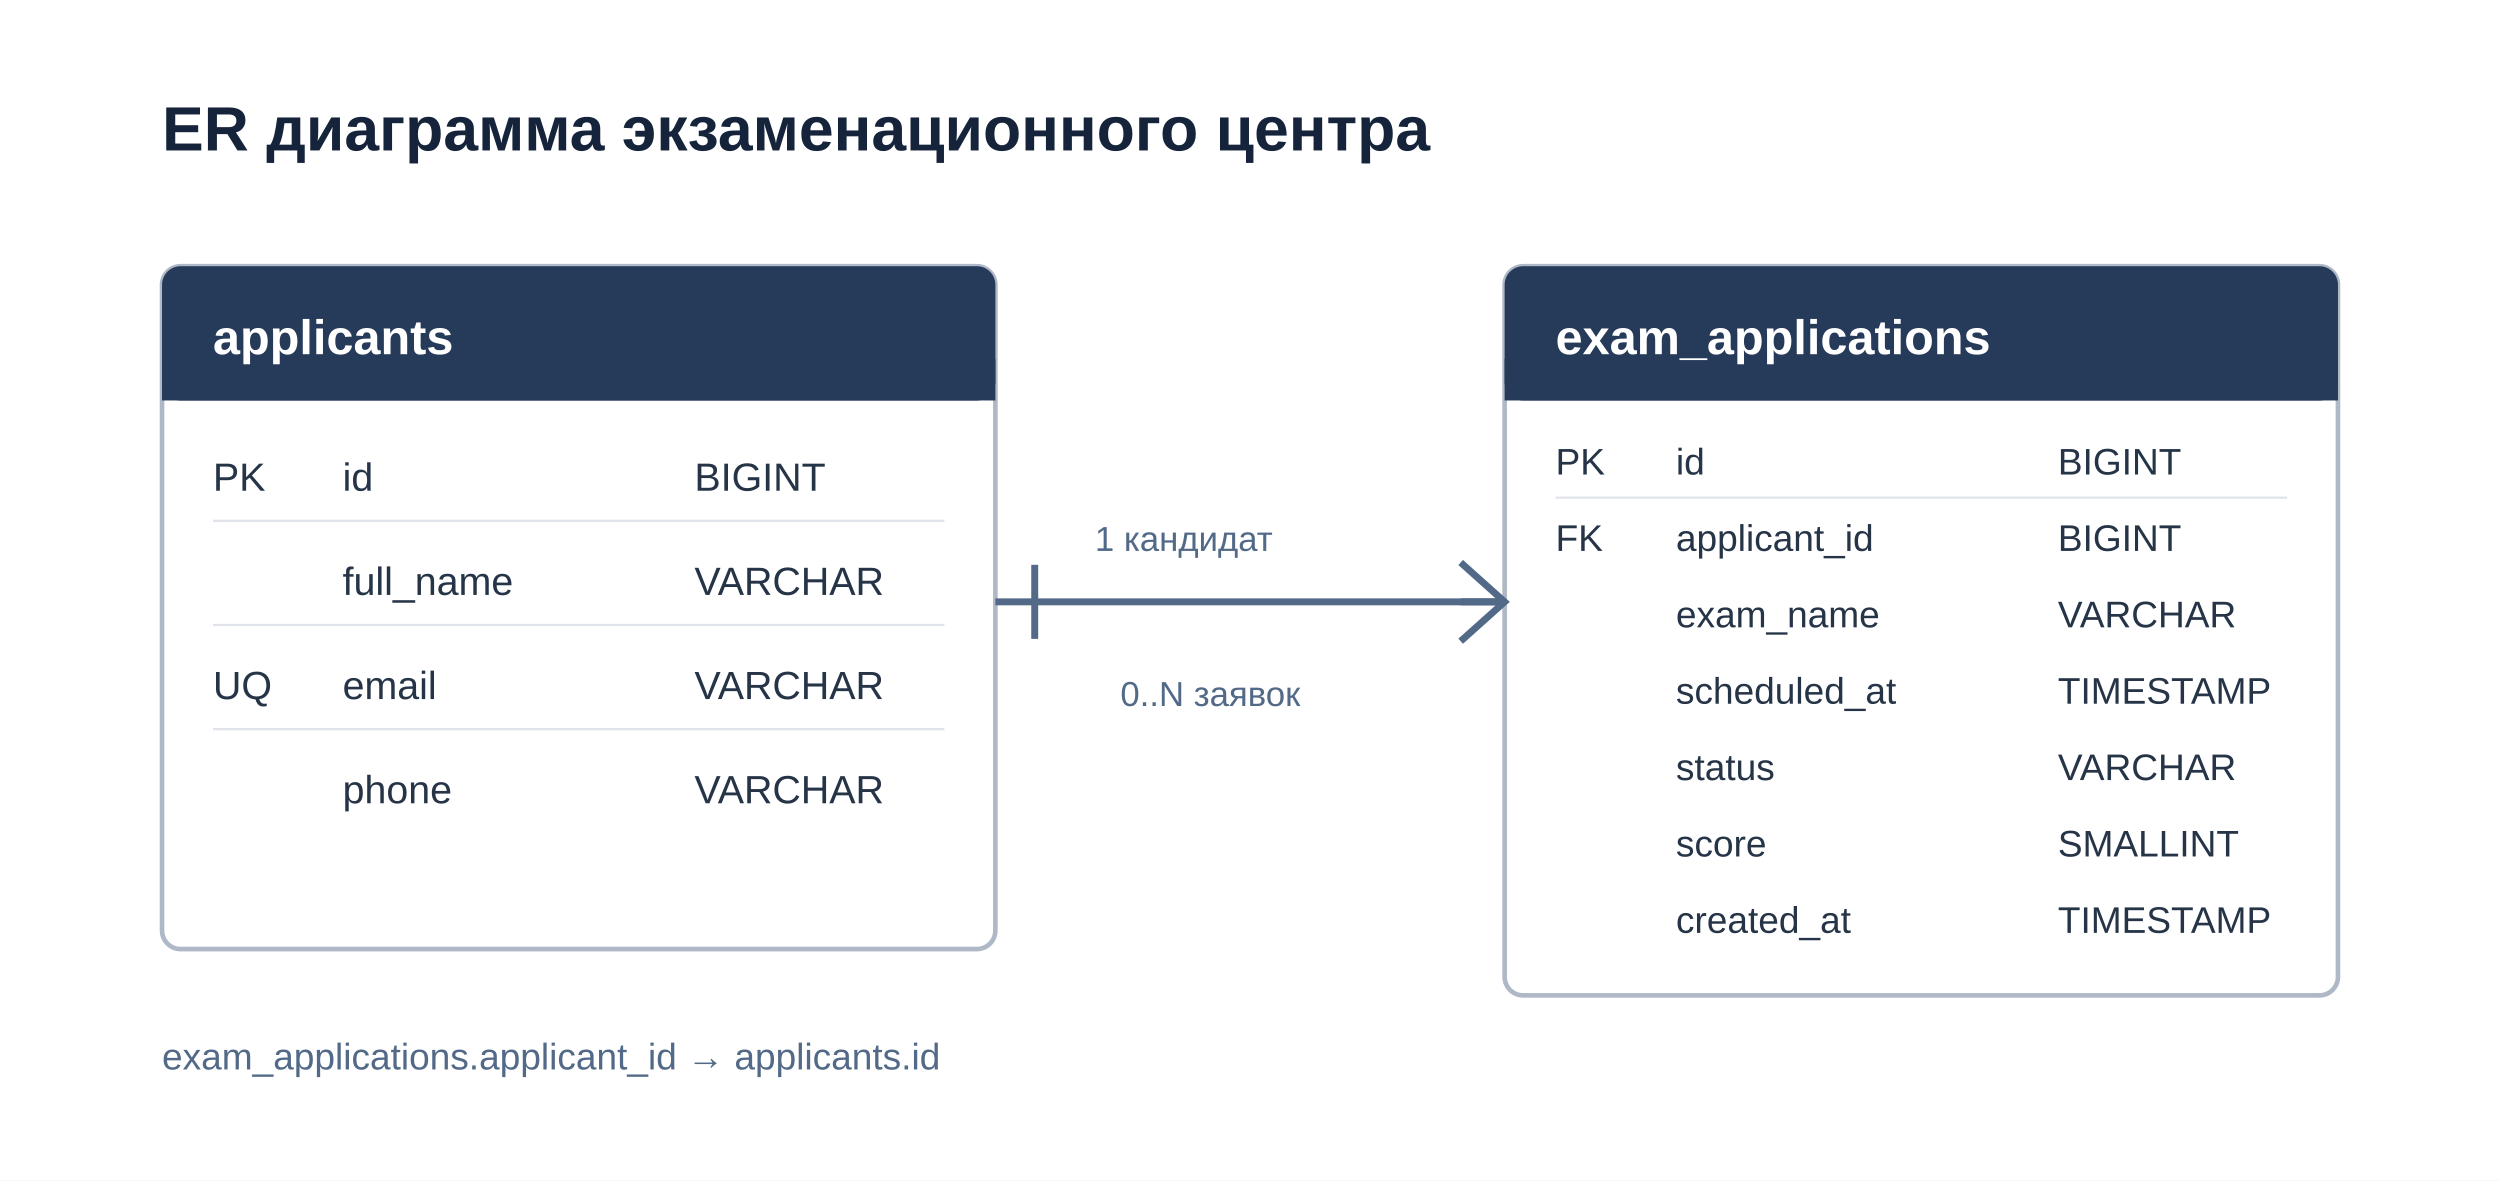
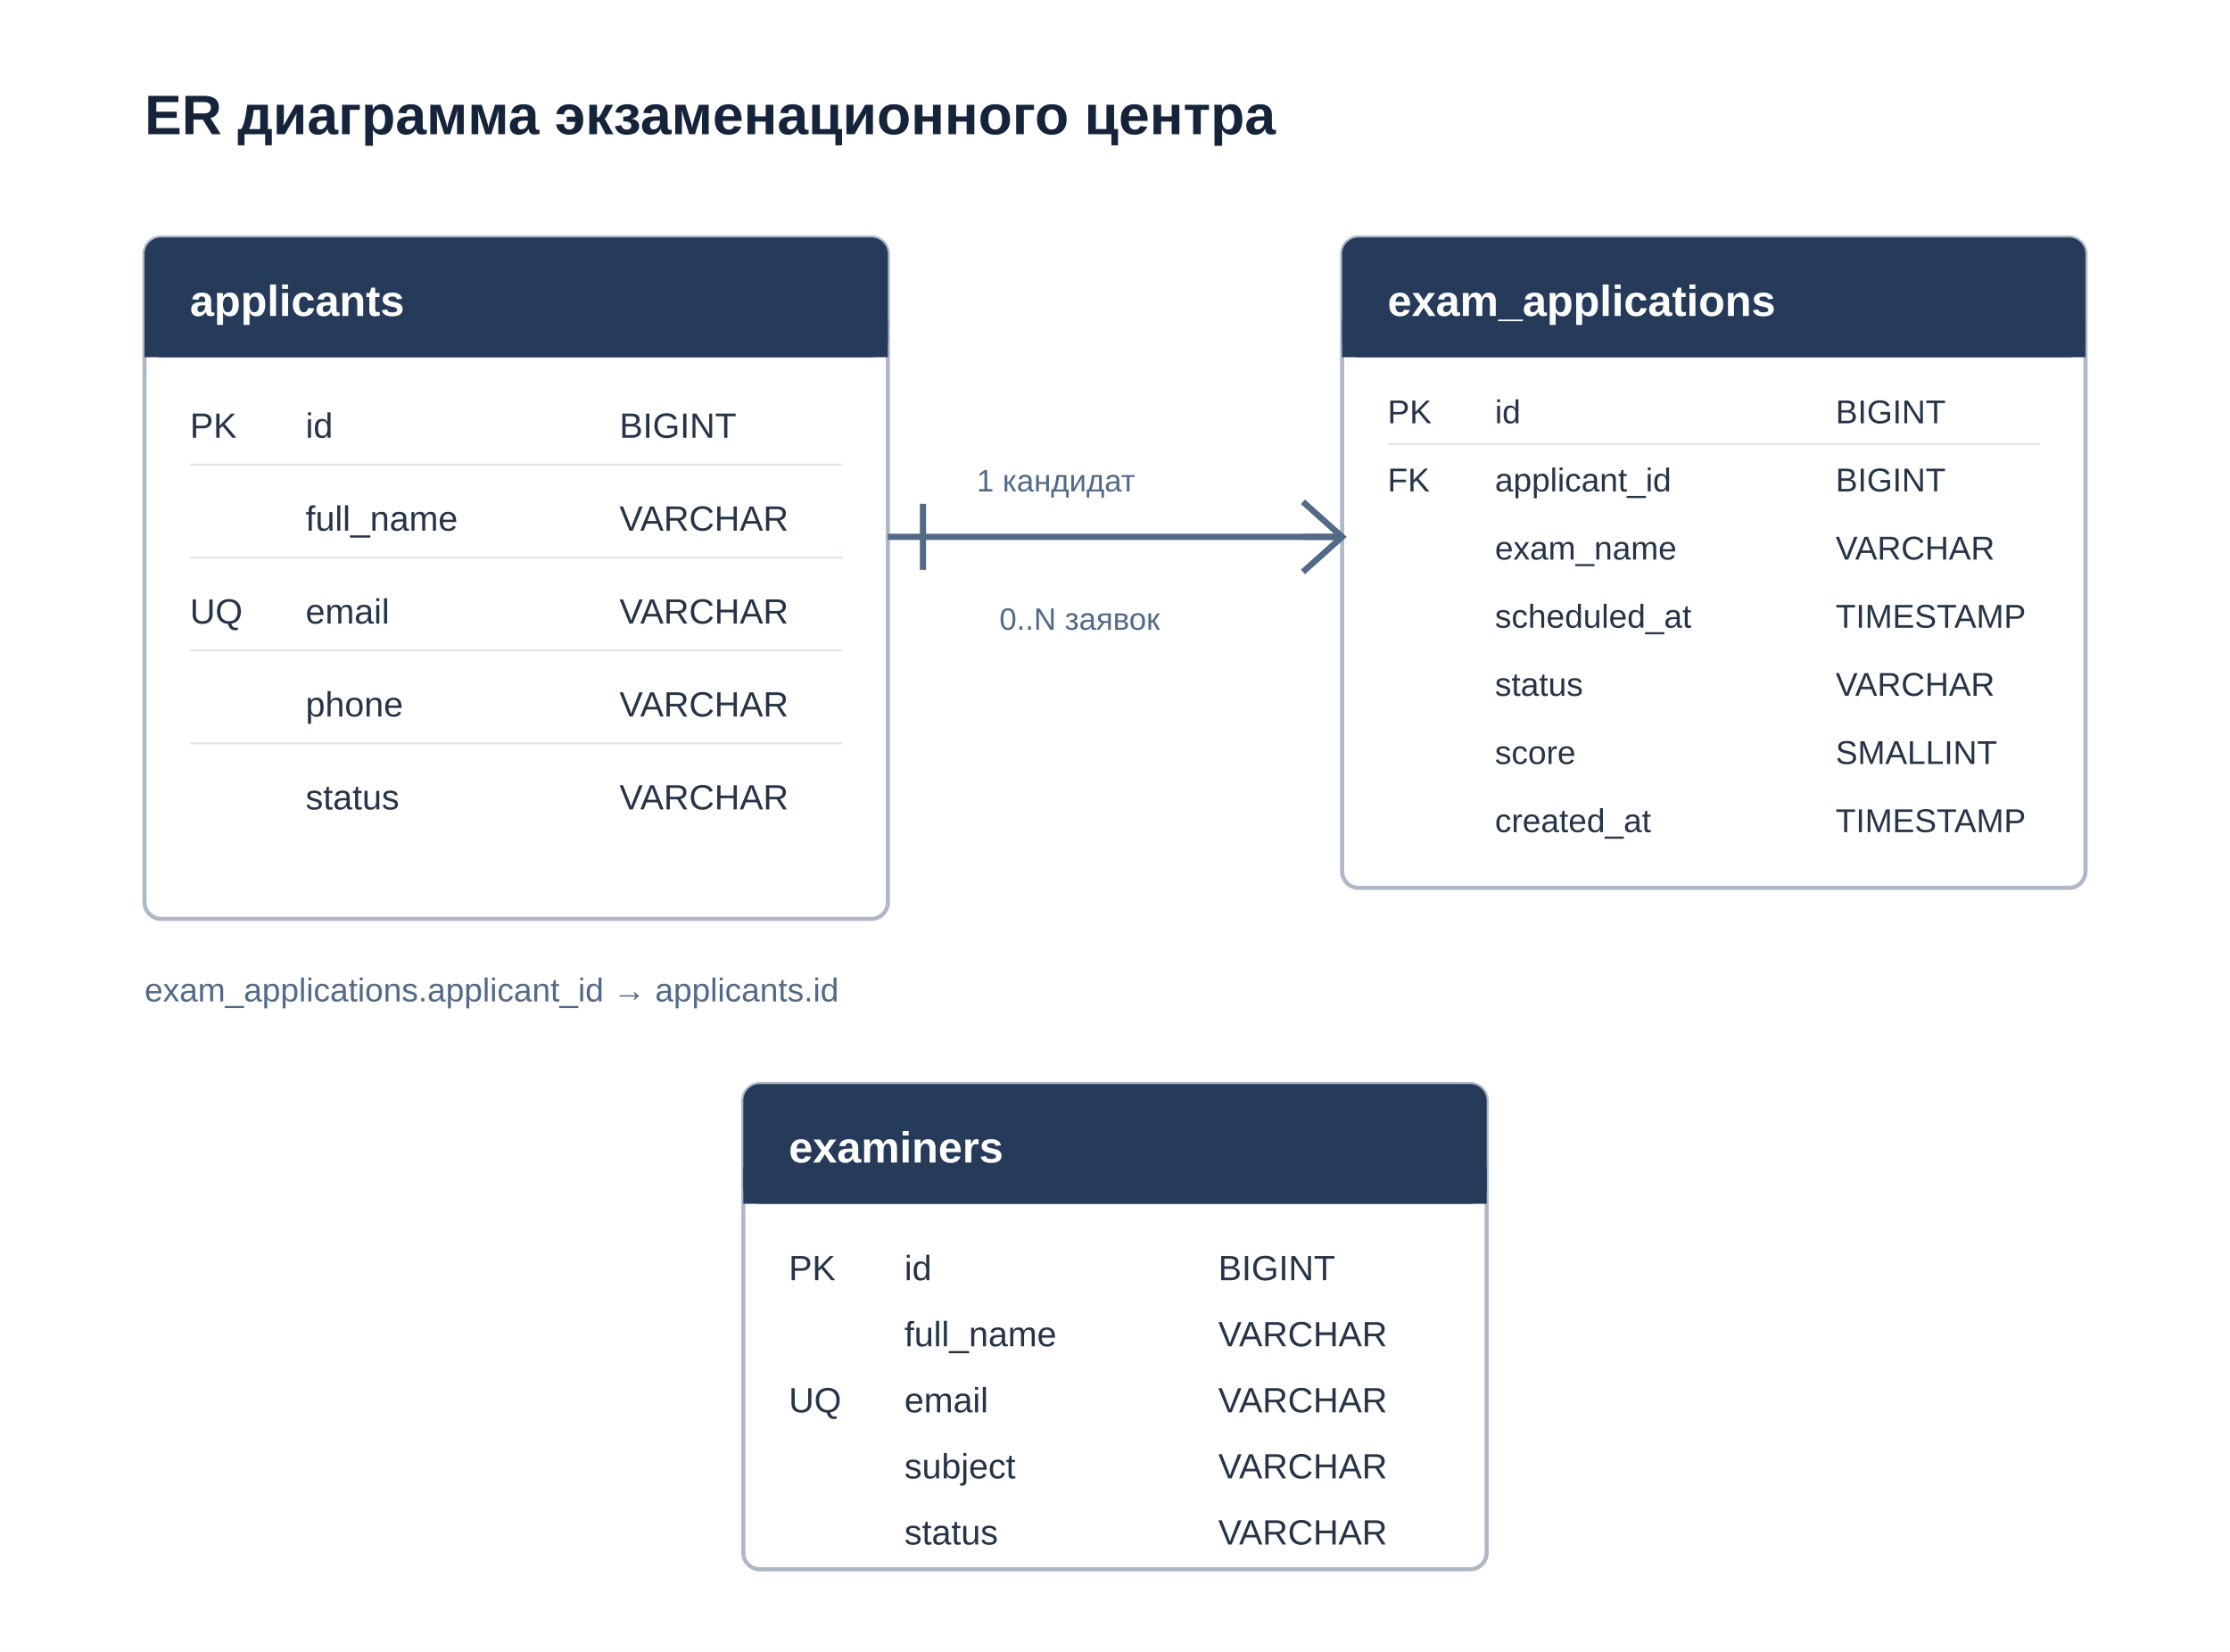
- <svg xmlns="http://www.w3.org/2000/svg" width="1080" height="510" viewBox="0 0 1080 510" role="img" aria-labelledby="title description">
-   <rect width="1080" height="510" fill="#fff" />
+ <svg xmlns="http://www.w3.org/2000/svg" width="1080" height="800" viewBox="0 0 1080 800" role="img" aria-labelledby="title description">
+   <rect width="1080" height="800" fill="#fff" />
  <text x="70" y="65" font-family="Arial, sans-serif" font-size="27" font-weight="700" fill="#16243b">ER диаграмма экзаменационного центра</text>
-   <rect x="70" y="115" width="360" height="295" rx="8" fill="#fff" stroke="#aeb8c6" stroke-width="2" />
+   <rect x="70" y="115" width="360" height="330" rx="8" fill="#fff" stroke="#aeb8c6" stroke-width="2" />
  <rect x="70" y="115" width="360" height="58" rx="8" fill="#263a5a" />
  <rect x="70" y="155" width="360" height="18" fill="#263a5a" />
  <text x="92" y="153" font-family="Arial, sans-serif" font-size="21" font-weight="700" fill="#fff">applicants</text>
  <g font-family="Arial, sans-serif" font-size="17" fill="#263447">
    <text x="92" y="212">PK</text>
    <text x="148" y="212">id</text>
    <text x="300" y="212">BIGINT</text>
    <text x="148" y="257">full_name</text>
    <text x="300" y="257">VARCHAR</text>
    <text x="92" y="302">UQ</text>
    <text x="148" y="302">email</text>
    <text x="300" y="302">VARCHAR</text>
    <text x="148" y="347">phone</text>
    <text x="300" y="347">VARCHAR</text>
+     <text x="148" y="392">status</text>
+     <text x="300" y="392">VARCHAR</text>
  </g>
  <line x1="92" y1="225" x2="408" y2="225" stroke="#e1e5eb" />
  <line x1="92" y1="270" x2="408" y2="270" stroke="#e1e5eb" />
  <line x1="92" y1="315" x2="408" y2="315" stroke="#e1e5eb" />
+   <line x1="92" y1="360" x2="408" y2="360" stroke="#e1e5eb" />
  <rect x="650" y="115" width="360" height="315" rx="8" fill="#fff" stroke="#aeb8c6" stroke-width="2" />
  <rect x="650" y="115" width="360" height="58" rx="8" fill="#263a5a" />
  <rect x="650" y="155" width="360" height="18" fill="#263a5a" />
  <text x="672" y="153" font-family="Arial, sans-serif" font-size="21" font-weight="700" fill="#fff">exam_applications</text>
  <g font-family="Arial, sans-serif" font-size="16" fill="#263447">
    <text x="672" y="205">PK</text>
    <text x="724" y="205">id</text>
    <text x="889" y="205">BIGINT</text>
    <text x="672" y="238">FK</text>
    <text x="724" y="238">applicant_id</text>
    <text x="889" y="238">BIGINT</text>
    <text x="724" y="271">exam_name</text>
    <text x="889" y="271">VARCHAR</text>
    <text x="724" y="304">scheduled_at</text>
    <text x="889" y="304">TIMESTAMP</text>
    <text x="724" y="337">status</text>
    <text x="889" y="337">VARCHAR</text>
    <text x="724" y="370">score</text>
    <text x="889" y="370">SMALLINT</text>
    <text x="724" y="403">created_at</text>
    <text x="889" y="403">TIMESTAMP</text>
  </g>
  <line x1="672" y1="215" x2="988" y2="215" stroke="#e1e5eb" />
  <path d="M430 260 H650" fill="none" stroke="#526987" stroke-width="3" />
  <line x1="447" y1="244" x2="447" y2="276" stroke="#526987" stroke-width="3" />
  <path d="M631 243 L650 260 L631 277 M631 260 L650 260" fill="none" stroke="#526987" stroke-width="3" />
  <text x="473" y="238" font-family="Arial, sans-serif" font-size="15" fill="#526987">1 кандидат</text>
  <text x="484" y="305" font-family="Arial, sans-serif" font-size="15" fill="#526987">0..N заявок</text>
-   <text x="70" y="462" font-family="Arial, sans-serif" font-size="16" fill="#526987">exam_applications.applicant_id → applicants.id</text>
+   <text x="70" y="485" font-family="Arial, sans-serif" font-size="16" fill="#526987">exam_applications.applicant_id → applicants.id</text>
+   <rect x="360" y="525" width="360" height="235" rx="8" fill="#fff" stroke="#aeb8c6" stroke-width="2" />
+   <rect x="360" y="525" width="360" height="58" rx="8" fill="#263a5a" />
+   <rect x="360" y="565" width="360" height="18" fill="#263a5a" />
+   <text x="382" y="563" font-family="Arial, sans-serif" font-size="21" font-weight="700" fill="#fff">examiners</text>
+   <g font-family="Arial, sans-serif" font-size="17" fill="#263447">
+     <text x="382" y="620">PK</text>
+     <text x="438" y="620">id</text>
+     <text x="590" y="620">BIGINT</text>
+     <text x="438" y="652">full_name</text>
+     <text x="590" y="652">VARCHAR</text>
+     <text x="382" y="684">UQ</text>
+     <text x="438" y="684">email</text>
+     <text x="590" y="684">VARCHAR</text>
+     <text x="438" y="716">subject</text>
+     <text x="590" y="716">VARCHAR</text>
+     <text x="438" y="748">status</text>
+     <text x="590" y="748">VARCHAR</text>
+   </g>
</svg>
